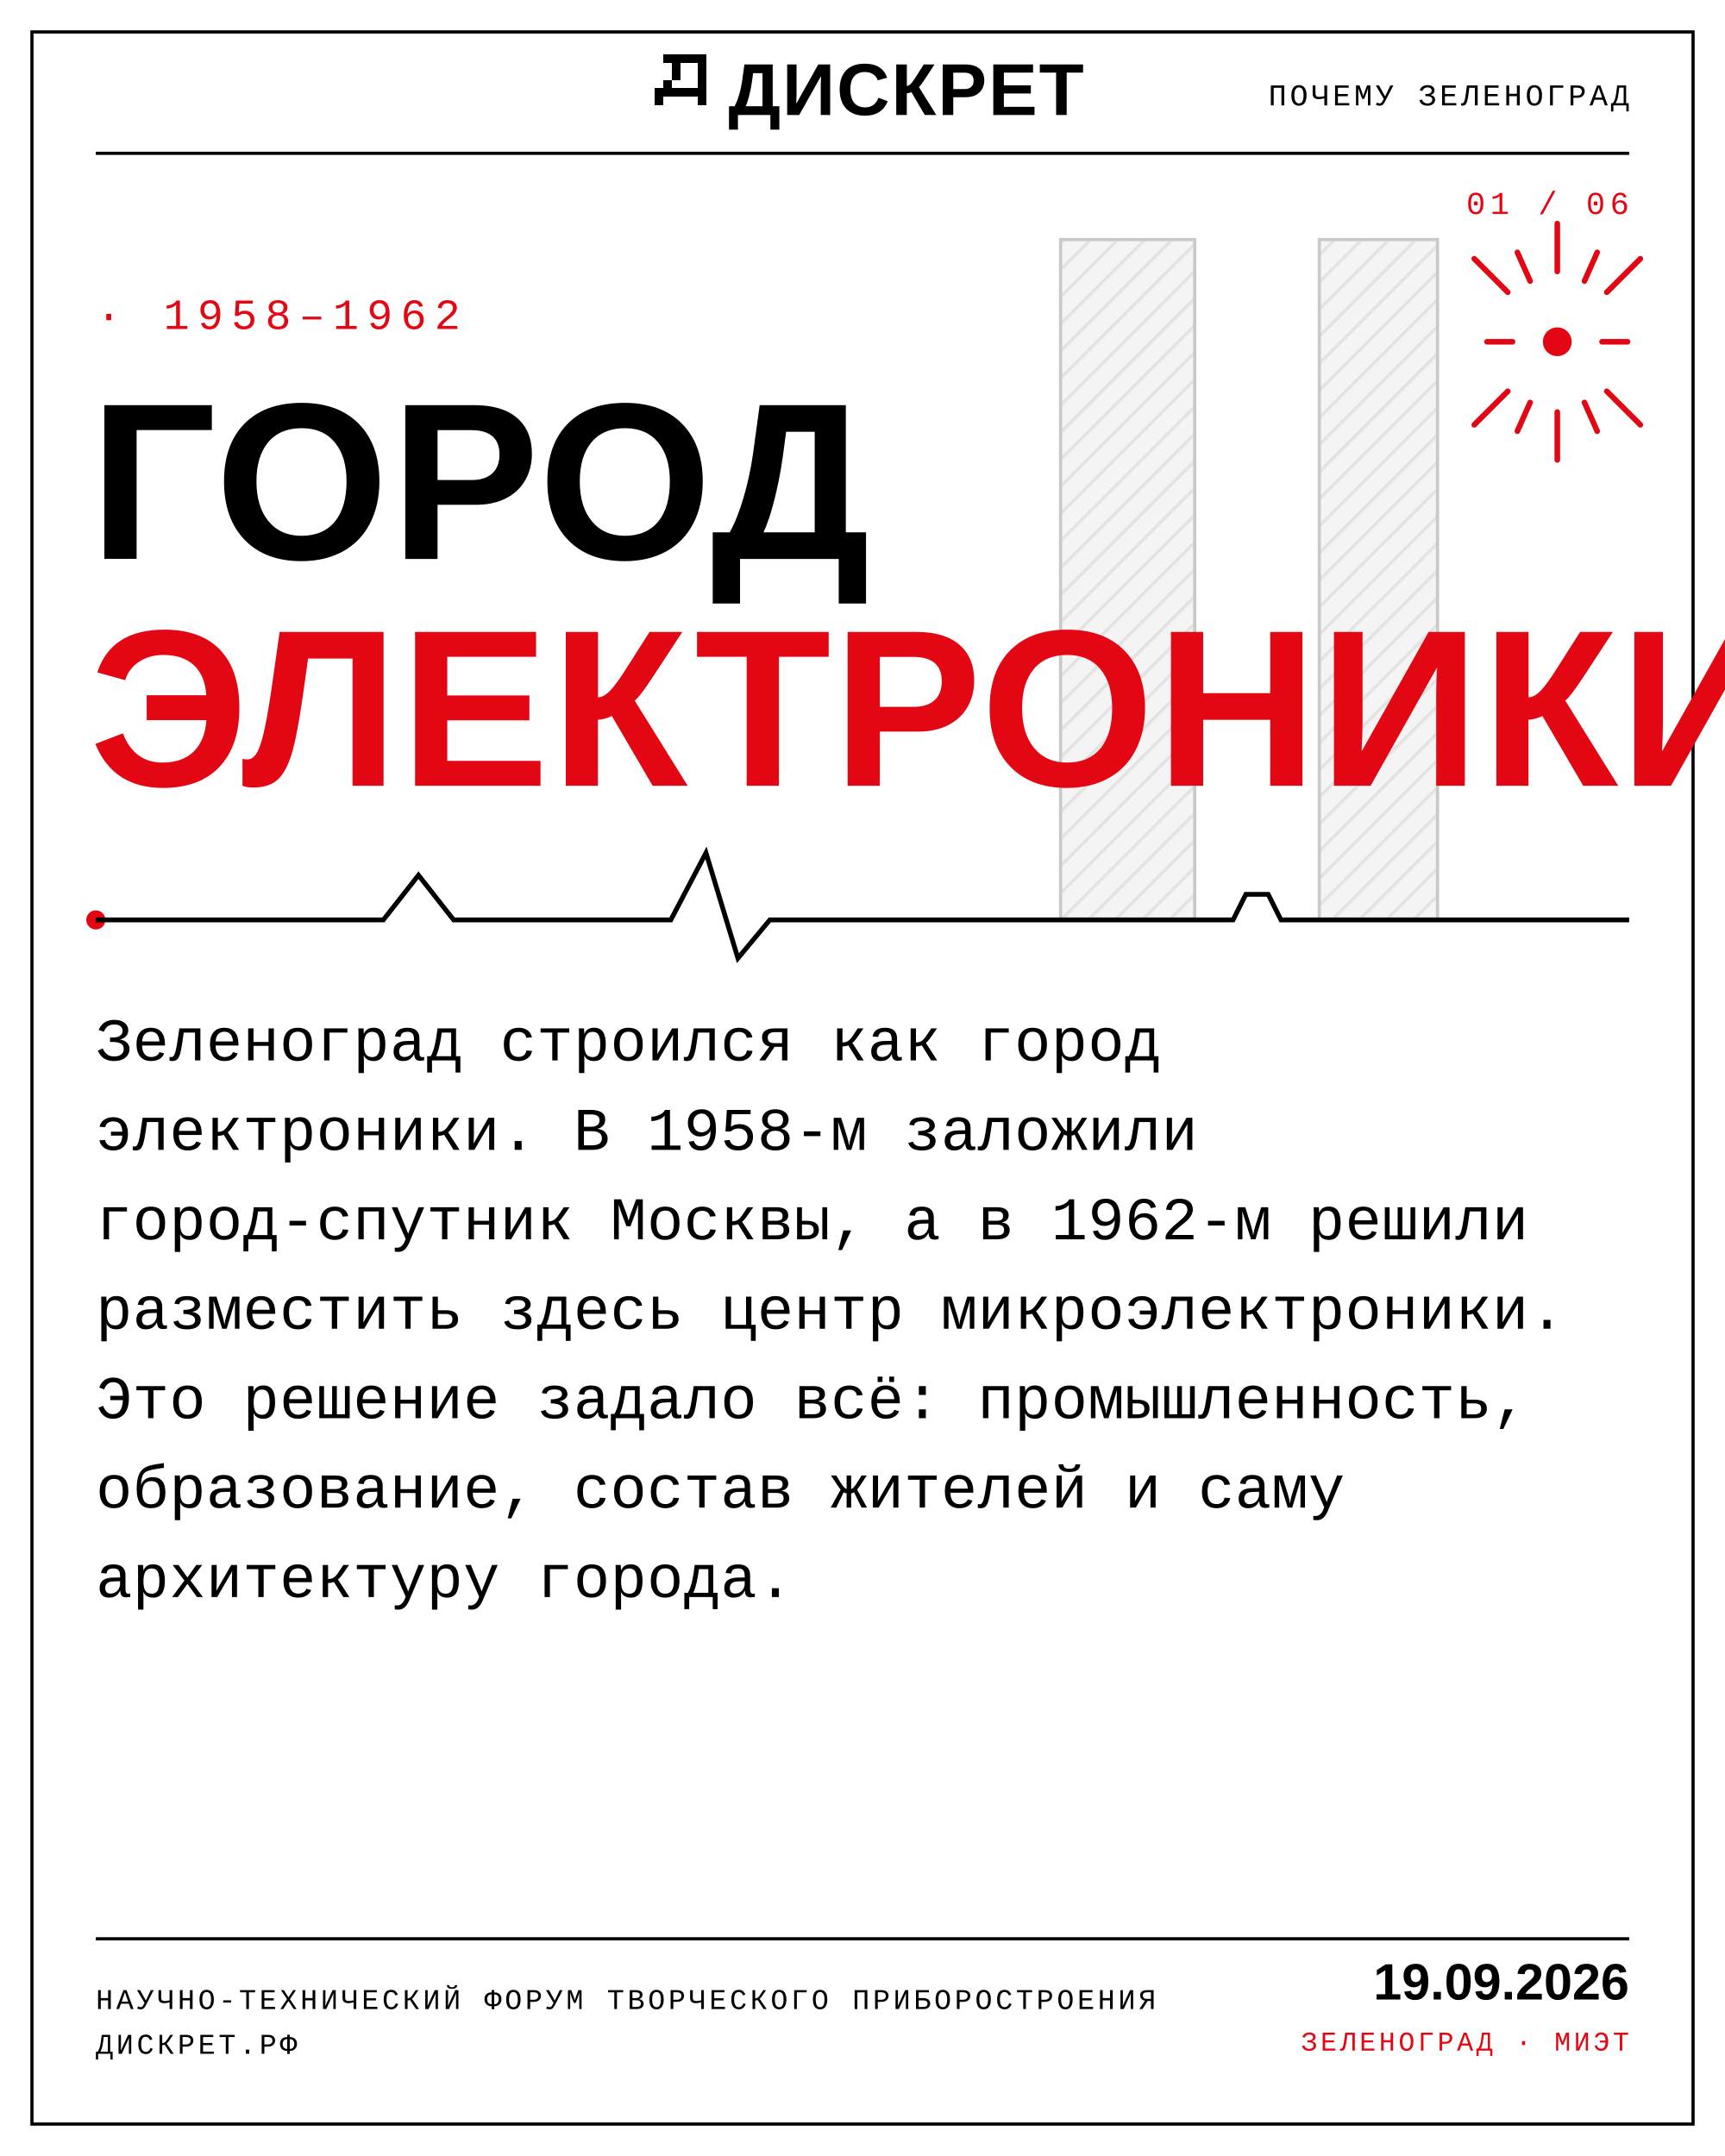
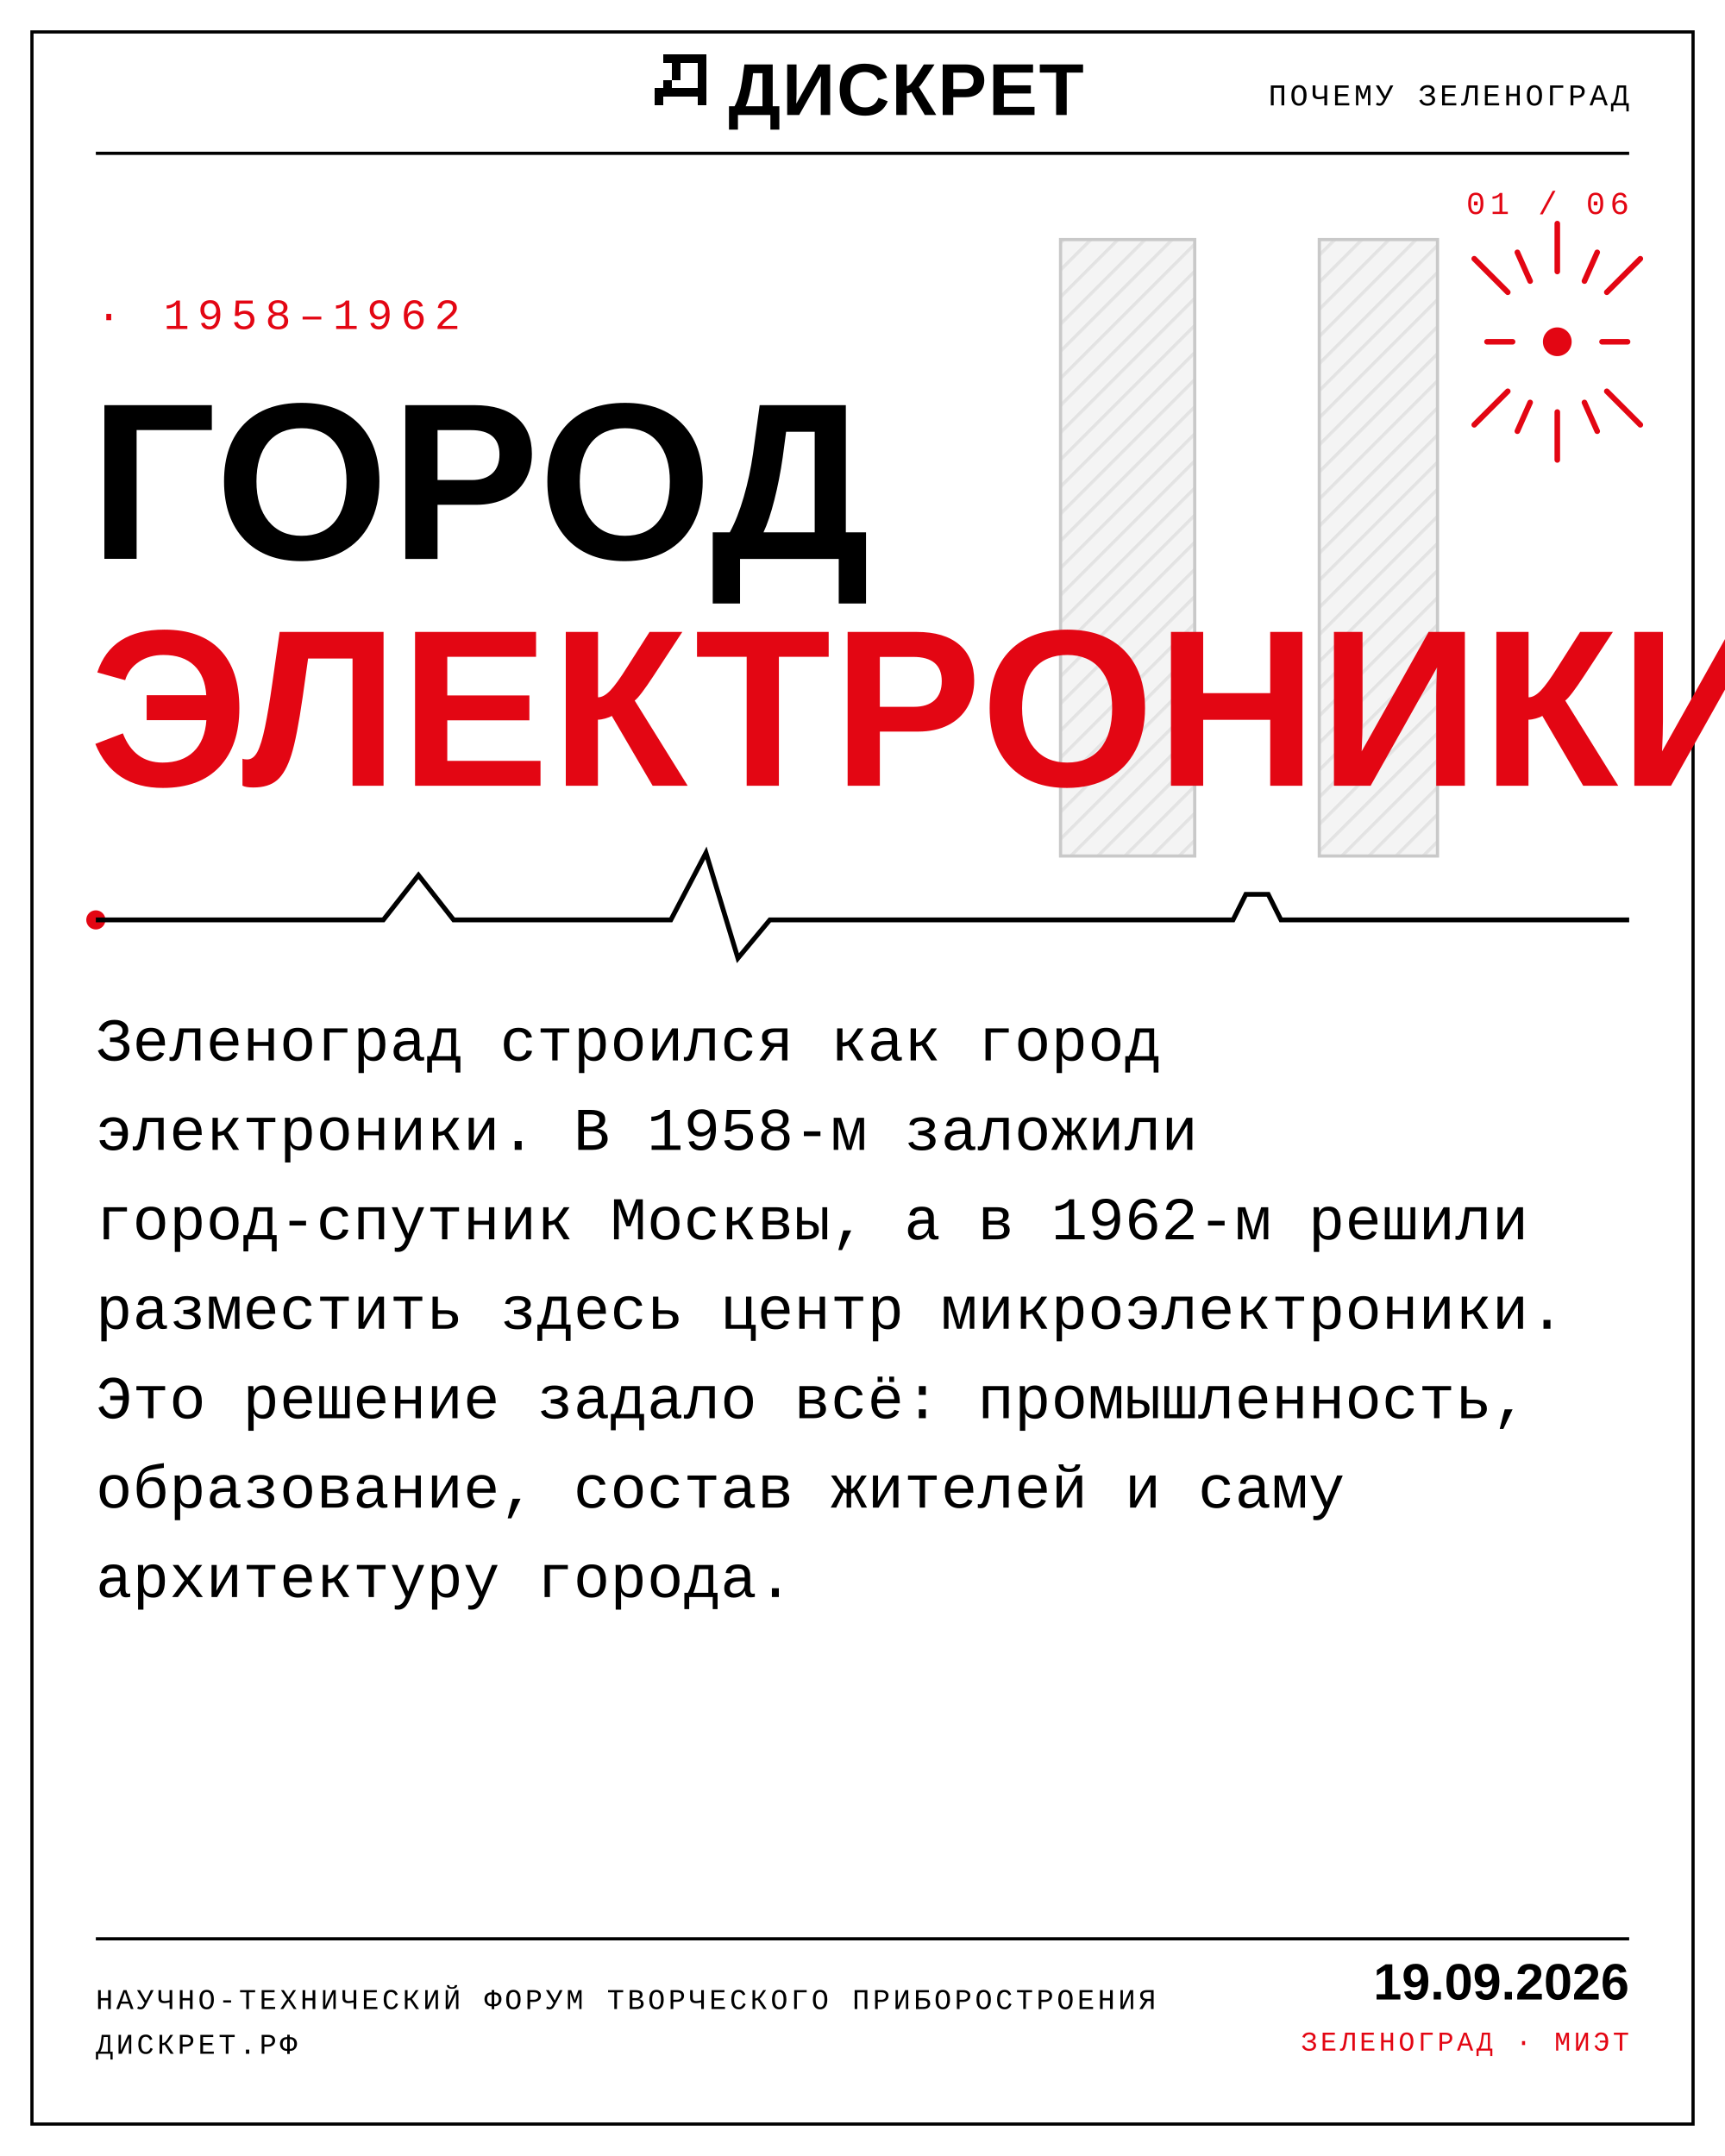
<svg xmlns="http://www.w3.org/2000/svg" width="1080" height="1350" viewBox="0 0 1080 1350" fill="none" font-family="'Arial Narrow','Helvetica Neue',Arial,sans-serif">
  <defs>
    <g id="logoD" shape-rendering="crispEdges" transform="scale(0.66667)">
      <rect x="10" y="0" width="2" height="12" />
      <rect x="2" y="0" width="8" height="2" />
      <rect x="4" y="2" width="2" height="4" />
      <rect x="2" y="6" width="2" height="2" />
      <rect x="0" y="8" width="12" height="2" />
      <rect x="0" y="10" width="2" height="2" />
    </g>
    <pattern id="th" width="12" height="12" patternTransform="rotate(45)" patternUnits="userSpaceOnUse">
      <rect width="12" height="12" fill="#f4f4f4" />
      <line x1="0" y1="0" x2="0" y2="12" stroke="#e3e3e3" stroke-width="4" />
    </pattern>
  </defs>
  <rect width="1080" height="1350" fill="#FFFFFF" />
  <rect x="20" y="20" width="1040" height="1310" fill="none" stroke="#000" stroke-width="2" />
  <use href="#logoD" fill="#000" transform="translate(410,34) scale(4.0)" />
  <text x="456" y="72" font-weight="800" font-size="46" letter-spacing="1" fill="#000">ДИСКРЕТ</text>
  <text x="1020" y="66" text-anchor="end" font-family="'Courier New',monospace" font-size="19" letter-spacing="2" fill="#000">ПОЧЕМУ ЗЕЛЕНОГРАД</text>
  <line x1="60" y1="96" x2="1020" y2="96" stroke="#000" stroke-width="2" />
  <text x="1020" y="134" text-anchor="end" font-family="'Courier New',monospace" font-size="20" letter-spacing="3" fill="#E30613">01 / 06</text>
  <g stroke="#c9c9c9" stroke-width="2">
-     <rect x="664" y="150" width="84" height="426" fill="url(#th)" />
-     <rect x="826" y="150" width="74" height="426" fill="url(#th)" />
+     <rect x="664" y="150" width="84" height="386" fill="url(#th)" />
+     <rect x="826" y="150" width="74" height="386" fill="url(#th)" />
  </g>
  <g stroke="#E30613" stroke-width="3.5" stroke-linecap="round">
    <line x1="975" y1="170" x2="975" y2="140" />
    <line x1="975" y1="258" x2="975" y2="288" />
    <line x1="931" y1="214" x2="947" y2="214" />
    <line x1="1003" y1="214" x2="1019" y2="214" />
    <line x1="944" y1="183" x2="923" y2="162" />
    <line x1="1006" y1="183" x2="1027" y2="162" />
    <line x1="944" y1="245" x2="923" y2="266" />
    <line x1="1006" y1="245" x2="1027" y2="266" />
    <line x1="958" y1="176" x2="950" y2="158" />
    <line x1="992" y1="176" x2="1000" y2="158" />
    <line x1="958" y1="252" x2="950" y2="270" />
    <line x1="992" y1="252" x2="1000" y2="270" />
  </g>
  <circle cx="975" cy="214" r="9" fill="#E30613" />
  <text x="60" y="206" font-family="'Courier New',monospace" font-size="27" letter-spacing="5" fill="#E30613">· 1958–1962</text>
  <text x="56" y="350" font-weight="800" font-size="140" letter-spacing="1" fill="#000">ГОРОД</text>
  <text x="56" y="492" font-weight="800" font-size="140" letter-spacing="1" fill="#E30613" textLength="960" lengthAdjust="spacingAndGlyphs">ЭЛЕКТРОНИКИ</text>
  <circle cx="60" cy="576" r="6" fill="#E30613" />
  <polyline points="60,576 240,576 262,548 284,576 420,576 442,534 462,600 482,576 772,576 780,560 794,560 802,576 1020,576" fill="none" stroke="#000" stroke-width="3" />
  <text x="60" y="664" font-family="'Courier New',monospace" font-size="38" letter-spacing="0.2" fill="#000">Зеленоград строился как город</text>
  <text x="60" y="720" font-family="'Courier New',monospace" font-size="38" letter-spacing="0.2" fill="#000">электроники. В 1958-м заложили</text>
  <text x="60" y="776" font-family="'Courier New',monospace" font-size="38" letter-spacing="0.2" fill="#000">город-спутник Москвы, а в 1962-м решили</text>
  <text x="60" y="832" font-family="'Courier New',monospace" font-size="38" letter-spacing="0.2" fill="#000">разместить здесь центр микроэлектроники.</text>
  <text x="60" y="888" font-family="'Courier New',monospace" font-size="38" letter-spacing="0.2" fill="#000">Это решение задало всё: промышленность,</text>
  <text x="60" y="944" font-family="'Courier New',monospace" font-size="38" letter-spacing="0.2" fill="#000">образование, состав жителей и саму</text>
  <text x="60" y="1000" font-family="'Courier New',monospace" font-size="38" letter-spacing="0.2" fill="#000">архитектуру города.</text>
  <line x1="60" y1="1214" x2="1020" y2="1214" stroke="#000" stroke-width="2" />
  <text x="60" y="1258" font-family="'Courier New',monospace" font-size="18" letter-spacing="2" fill="#000">НАУЧНО-ТЕХНИЧЕСКИЙ ФОРУМ ТВОРЧЕСКОГО ПРИБОРОСТРОЕНИЯ</text>
  <text x="60" y="1286" font-family="'Courier New',monospace" font-size="18" letter-spacing="2" fill="#000">ДИСКРЕТ.РФ</text>
  <text x="1020" y="1252" text-anchor="end" font-weight="800" font-size="32" fill="#000">19.09.2026</text>
  <text x="1020" y="1284" text-anchor="end" font-family="'Courier New',monospace" font-size="17" letter-spacing="2" fill="#E30613">ЗЕЛЕНОГРАД · МИЭТ</text>
</svg>
